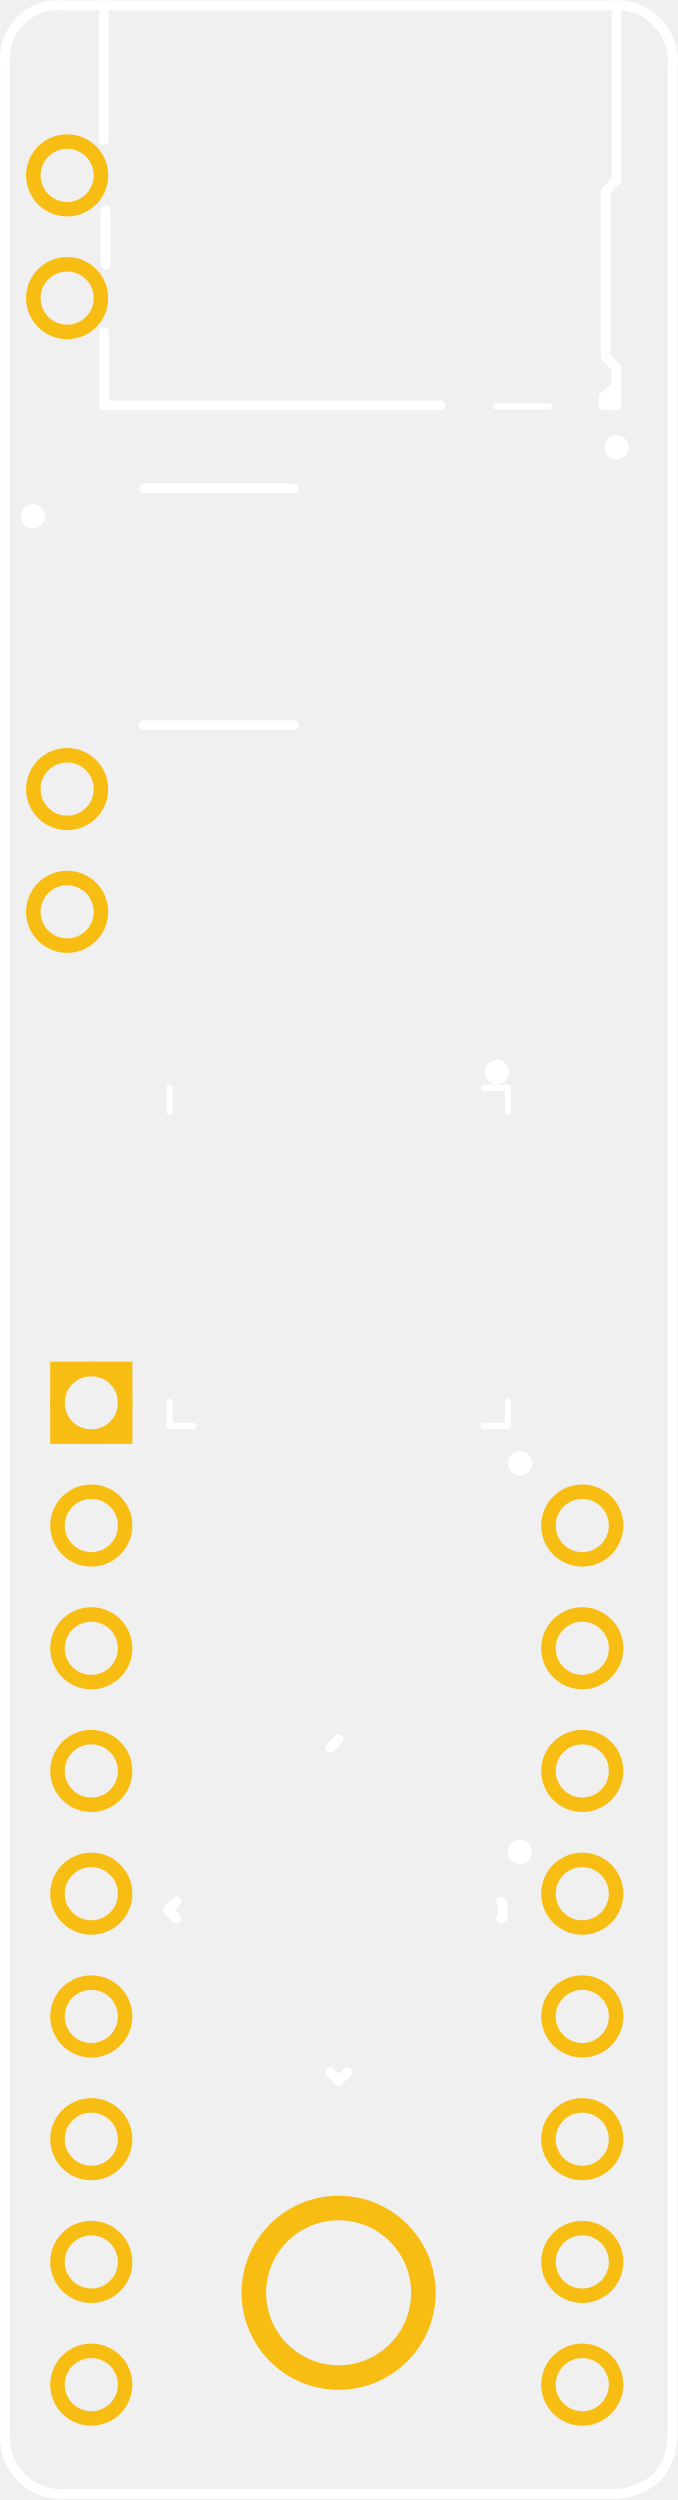
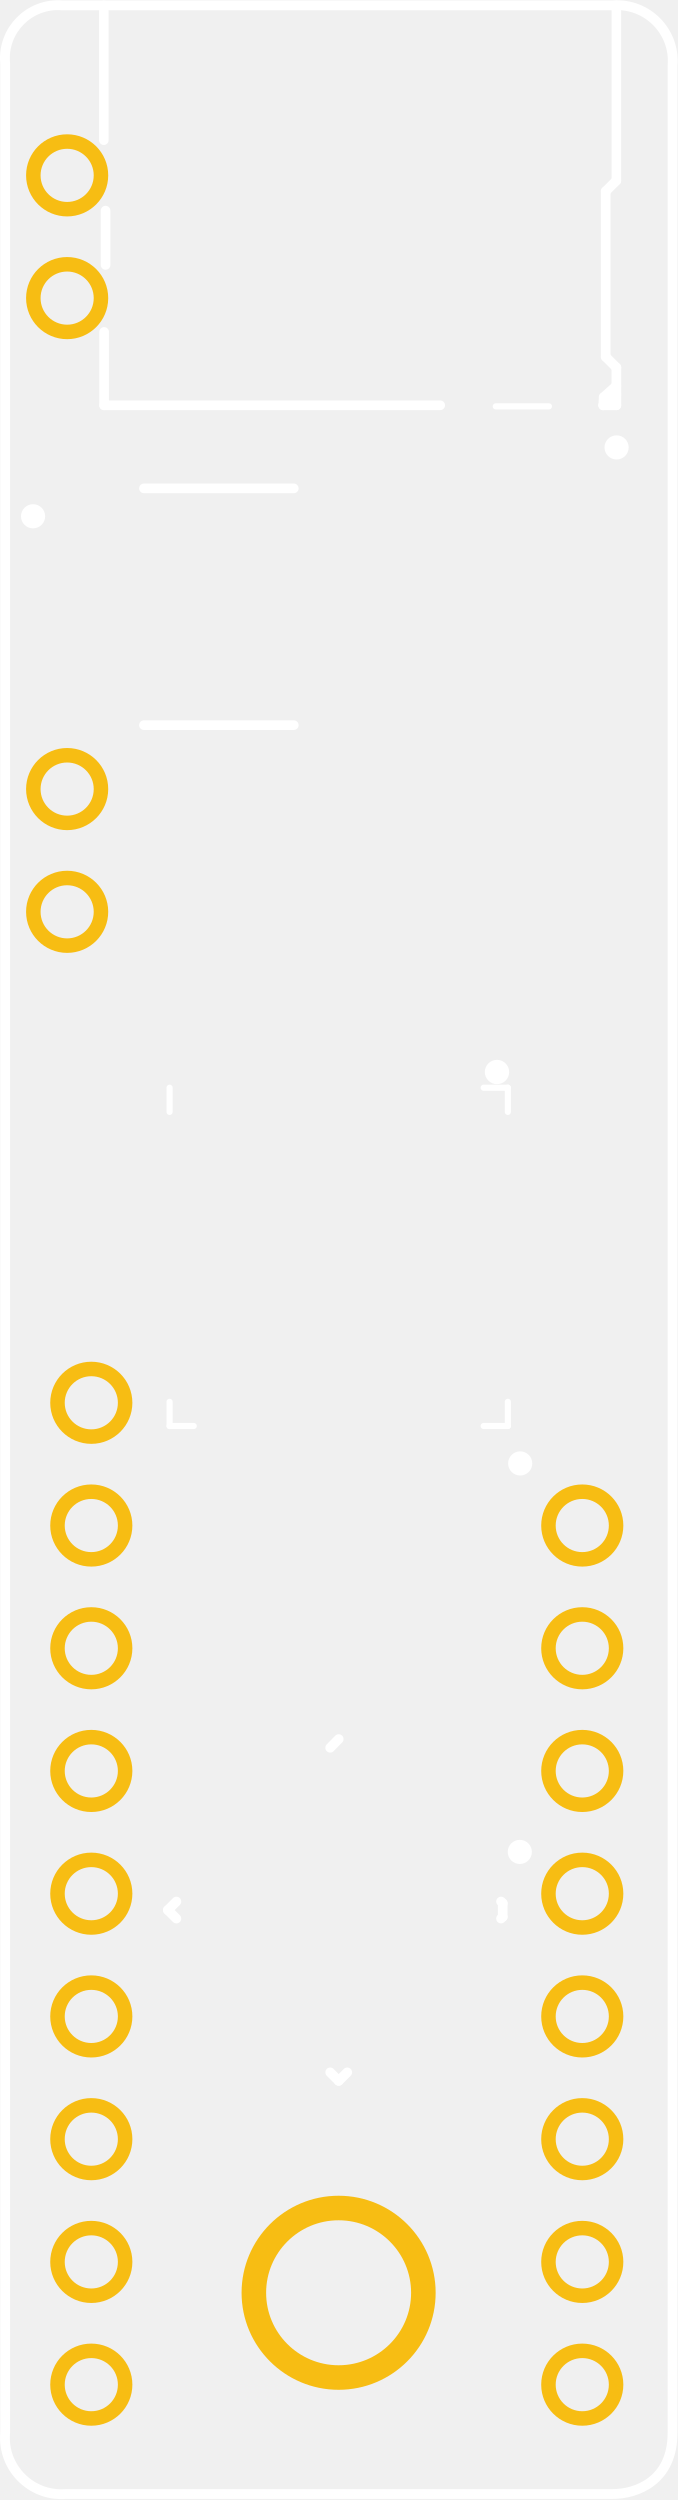
<svg xmlns="http://www.w3.org/2000/svg" id="svg2377" width=".552in" height="2.036in" version="1.2" viewBox="0 0 552.1 2035.9">
  <g id="g1">
    <g transform="matrix(13.886 0 0 13.886 .064988 -41.989)">
      <g id="silkscreen" stroke="#fff">
        <path id="path1" d="m39.446 145.72c0.006 2.777-2.074 3.597-3.551 3.586h-32.047c-2.036 0.155-3.726-1.551-3.551-3.586v-139.01c-0.177-1.927 1.427-3.547 3.355-3.388h32.286c2.013-0.156 3.684 1.532 3.509 3.543v138.86" fill="none" stroke-width=".576" />
        <line id="line3" x1="29.077" x2="32.195" y1="26.844" y2="26.844" stroke-linecap="round" stroke-width=".36" />
        <circle id="circle21" cx="29.148" cy="65.891" r=".354" fill="none" stroke-width=".72" />
        <line id="line22" x1="19.864" x2="19.363" y1="105.02" y2="105.53" stroke-linecap="round" stroke-width=".567" />
        <line id="line23" x1="29.385" x2="29.485" y1="114.55" y2="114.65" stroke-linecap="round" stroke-width=".567" />
        <line id="line24" x1="10.343" x2="9.842" y1="114.55" y2="115.05" stroke-linecap="round" stroke-width=".567" />
        <line id="line25" x1="19.363" x2="19.864" y1="124.57" y2="125.07" stroke-linecap="round" stroke-width=".567" />
        <line id="line26" x1="20.365" x2="19.864" y1="124.57" y2="125.07" stroke-linecap="round" stroke-width=".567" />
        <line id="line27" x1="9.842" x2="10.343" y1="115.05" y2="115.55" stroke-linecap="round" stroke-width=".567" />
        <line id="line28" x1="29.485" x2="29.485" y1="114.65" y2="115.45" stroke-linecap="round" stroke-width=".567" />
        <line id="line29" x1="29.485" x2="29.385" y1="115.45" y2="115.55" stroke-linecap="round" stroke-width=".567" />
        <circle id="circle29" cx="30.487" cy="111.64" r=".354" fill="none" stroke-width=".709" />
        <line id="line33" x1="9.943" x2="9.943" y1="85.237" y2="86.655" stroke-linecap="round" stroke-width=".36" />
        <line id="line34" x1="28.368" x2="29.786" y1="66.812" y2="66.812" stroke-linecap="round" stroke-width=".36" />
        <line id="line35" x1="9.943" x2="9.943" y1="66.812" y2="68.23" stroke-linecap="round" stroke-width=".36" />
        <line id="line36" x1="28.368" x2="29.786" y1="86.655" y2="86.655" stroke-linecap="round" stroke-width=".36" />
        <line id="line37" x1="29.786" x2="29.786" y1="85.237" y2="86.655" stroke-linecap="round" stroke-width=".36" />
        <line id="line38" x1="9.943" x2="11.36" y1="86.655" y2="86.655" stroke-linecap="round" stroke-width=".36" />
        <line id="line39" x1="29.786" x2="29.786" y1="66.812" y2="68.23" stroke-linecap="round" stroke-width=".36" />
        <line id="line41" x1="8.44" x2="17.228" y1="31.655" y2="31.655" stroke-linecap="round" stroke-width=".567" />
        <line id="line42" x1="8.44" x2="17.228" y1="45.544" y2="45.544" stroke-linecap="round" stroke-width=".567" />
        <circle id="circle42" cx="1.935" cy="33.292" r=".354" fill="none" stroke-width=".709" />
        <line id="line44" x1="35.526" x2="35.526" y1="14.229" y2="23.938" stroke-linecap="round" stroke-width=".567" />
        <line id="line46" x1="6.085" x2="6.085" y1="3.322" y2="11.233" stroke-linecap="round" stroke-width=".558" />
        <line id="line47" x1="36.15" x2="35.526" y1="13.605" y2="14.229" stroke-linecap="round" stroke-width=".567" />
        <line id="line48" x1="6.187" x2="6.187" y1="15.363" y2="18.547" stroke-linecap="round" stroke-width=".567" />
        <line id="line49" x1="36.15" x2="36.15" y1="3.322" y2="13.605" stroke-linecap="round" stroke-width=".558" />
        <line id="line50" x1="25.817" x2="6.103" y1="26.781" y2="26.781" stroke-linecap="round" stroke-width=".567" />
        <line id="line51" x1="35.408" x2="35.383" y1="26.305" y2="26.781" stroke-linecap="round" stroke-width=".567" />
        <line id="line52" x1="36.15" x2="35.383" y1="26.781" y2="26.781" stroke-linecap="round" stroke-width=".567" />
        <line id="line53" x1="36.15" x2="35.383" y1="26.143" y2="26.781" stroke-linecap="round" stroke-width=".567" />
        <line id="line54" x1="6.103" x2="6.103" y1="22.477" y2="26.781" stroke-linecap="round" stroke-width=".567" />
        <line id="line55" x1="36.15" x2="35.408" y1="25.639" y2="26.305" stroke-linecap="round" stroke-width=".567" />
        <line id="line56" x1="36.15" x2="36.15" y1="24.563" y2="26.781" stroke-linecap="round" stroke-width=".567" />
        <line id="line57" x1="36.15" x2="35.526" y1="24.563" y2="23.938" stroke-linecap="round" stroke-width=".567" />
        <circle id="circle57" cx="36.164" cy="29.253" r=".354" fill="none" stroke-width=".709" />
        <circle id="circle59" cx="30.509" cy="88.852" r=".354" fill="none" stroke-width=".709" />
      </g>
      <g id="copper1">
        <g id="copper0" fill="none" stroke="#f7bd13">
          <circle id="connector21pin" cx="19.858" cy="137.5" r="4.972" stroke-width="1.44" connectorname="S$1" />
          <circle id="connector20pin" cx="3.934" cy="56.494" r="1.984" stroke-width=".85" connectorname="1" />
          <circle id="connector19pin" cx="3.934" cy="49.294" r="1.984" stroke-width=".85" connectorname="1" />
          <circle id="connector18pin" cx="3.934" cy="20.494" r="1.984" stroke-width=".85" connectorname="1" />
          <circle id="connector17pin" cx="3.934" cy="13.294" r="1.984" stroke-width=".85" connectorname="1" />
          <circle id="connector16pin" cx="34.151" cy="142.89" r="1.984" stroke-width=".85" connectorname="34" />
          <circle id="connector15pin" cx="34.151" cy="135.69" r="1.984" stroke-width=".85" connectorname="32" />
          <circle id="connector14pin" cx="34.151" cy="128.49" r="1.984" stroke-width=".85" connectorname="30" />
          <circle id="connector13pin" cx="34.151" cy="121.29" r="1.984" stroke-width=".85" connectorname="28" />
          <circle id="connector12pin" cx="34.151" cy="114.09" r="1.984" stroke-width=".85" connectorname="26" />
          <circle id="connector11pin" cx="34.151" cy="106.89" r="1.984" stroke-width=".85" connectorname="24" />
          <circle id="connector10pin" cx="34.151" cy="99.694" r="1.984" stroke-width=".85" connectorname="22" />
          <circle id="connector9pin" cx="34.151" cy="92.494" r="1.984" stroke-width=".85" connectorname="20" />
          <circle id="connector8pin" cx="5.351" cy="142.89" r="1.984" stroke-width=".85" connectorname="18" />
          <circle id="connector7pin" cx="5.351" cy="135.69" r="1.984" stroke-width=".85" connectorname="16" />
          <circle id="connector6pin" cx="5.351" cy="128.49" r="1.984" stroke-width=".85" connectorname="14" />
          <circle id="connector5pin" cx="5.351" cy="121.29" r="1.984" stroke-width=".85" connectorname="12" />
          <circle id="connector4pin" cx="5.351" cy="114.09" r="1.984" stroke-width=".85" connectorname="10" />
          <circle id="connector3pin" cx="5.351" cy="106.89" r="1.984" stroke-width=".85" connectorname="8" />
          <circle id="connector2pin" cx="5.351" cy="99.694" r="1.984" stroke-width=".85" connectorname="5" />
          <circle id="connector1pin" cx="5.351" cy="92.494" r="1.984" stroke-width=".85" connectorname="4" />
          <circle id="connector0pin" cx="5.351" cy="85.294" r="1.984" stroke-width=".85" connectorname="2" />
-           <rect id="connector0pin" x="3.367" y="83.31" width="3.969" height="3.969" stroke-width=".85" />
        </g>
      </g>
    </g>
  </g>
</svg>
